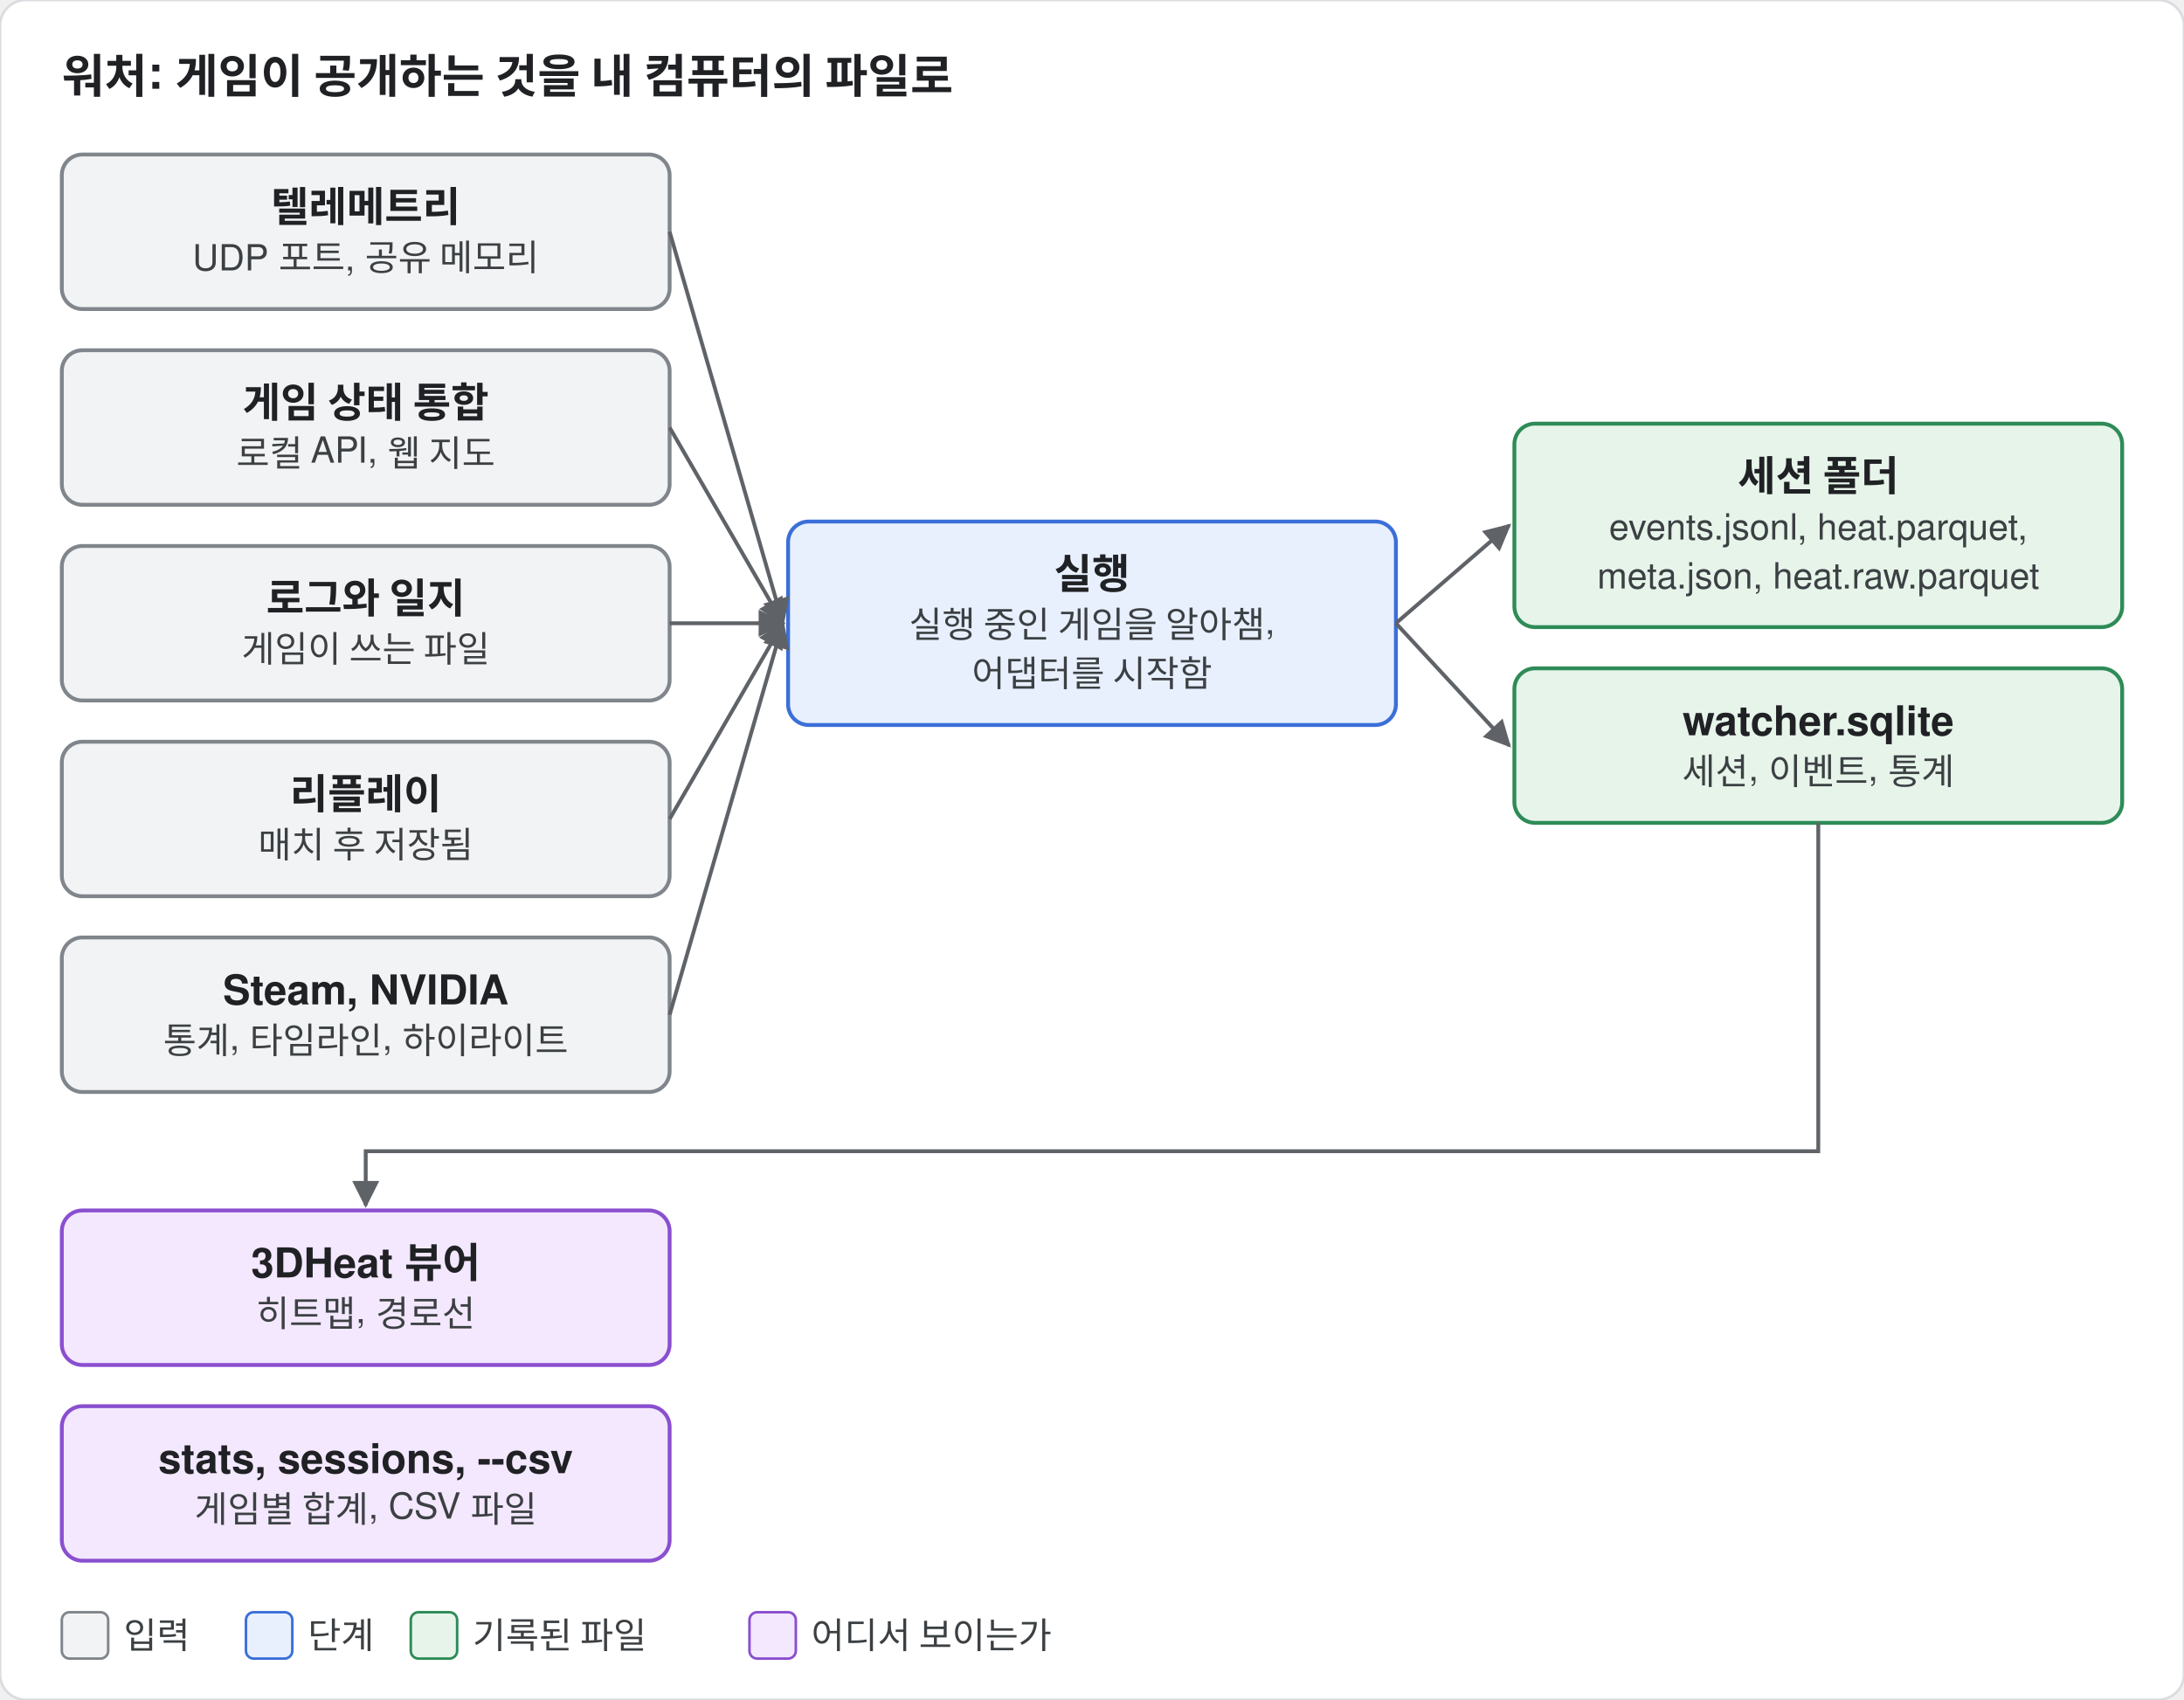
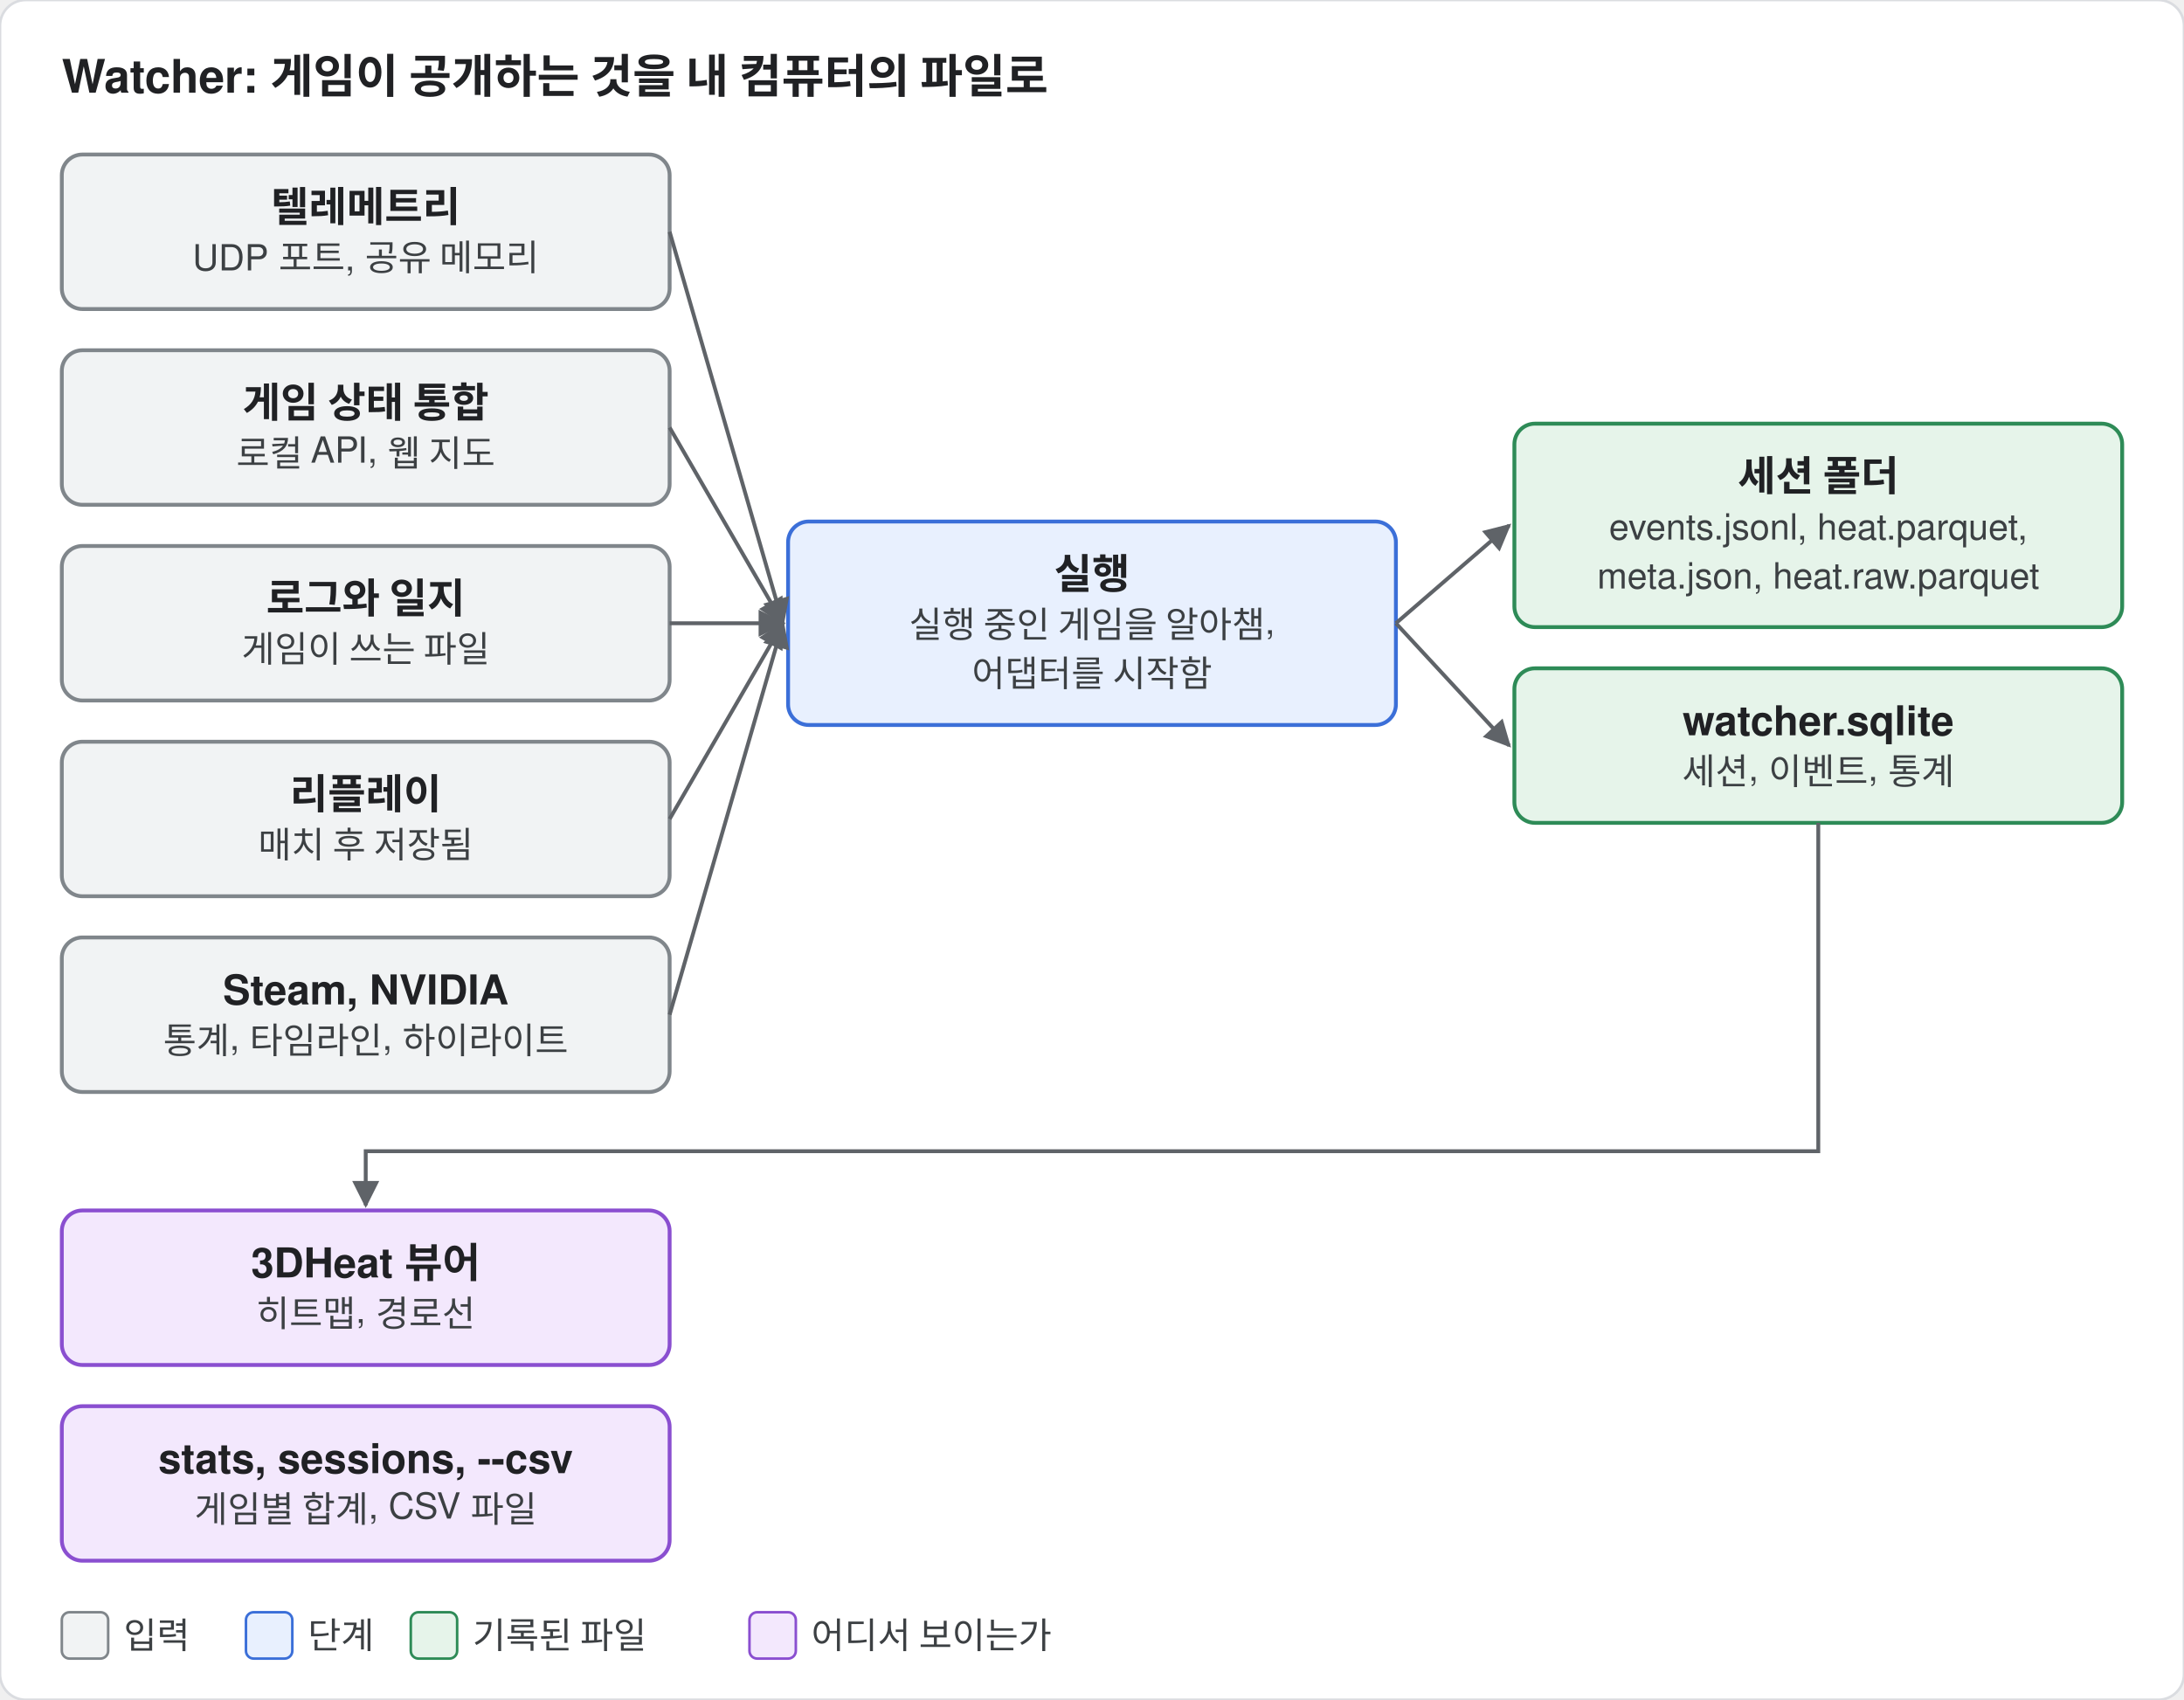
<svg xmlns="http://www.w3.org/2000/svg" width="848" height="660" viewBox="0 0 848 660" font-family="Segoe UI,Helvetica,Arial,sans-serif" role="img" aria-label="The watcher: what games publish, into files on your machine">
  <defs>
    <marker id="a" viewBox="0 0 10 10" refX="9" refY="5" markerWidth="7" markerHeight="7" orient="auto">
      <path d="M0,0 L10,5 L0,10 z" fill="#5f6368" />
    </marker>
  </defs>
  <rect width="848" height="660" rx="10" fill="#ffffff" stroke="#dadce0" />
-   <text x="24" y="36" font-size="18" font-weight="600" fill="#202124">워처: 게임이 공개하는 것을 내 컴퓨터의 파일로</text>
+   <text x="24" y="36" font-size="18" font-weight="600" fill="#202124">Watcher: 게임이 공개하는 것을 내 컴퓨터의 파일로</text>
  <rect x="24" y="60.0" width="236" height="60" rx="8" fill="#f1f3f4" stroke="#80868b" stroke-width="1.5" />
  <text x="142.0" y="86.0" text-anchor="middle" font-weight="600" font-size="16" fill="#202124">텔레메트리</text>
  <text x="142.0" y="105.0" text-anchor="middle" font-size="14" fill="#3c4043">UDP 포트, 공유 메모리</text>
  <rect x="24" y="136.0" width="236" height="60" rx="8" fill="#f1f3f4" stroke="#80868b" stroke-width="1.5" />
  <text x="142.0" y="162.0" text-anchor="middle" font-weight="600" font-size="16" fill="#202124">게임 상태 통합</text>
  <text x="142.0" y="181.0" text-anchor="middle" font-size="14" fill="#3c4043">로컬 API, 웹 지도</text>
  <rect x="24" y="212.0" width="236" height="60" rx="8" fill="#f1f3f4" stroke="#80868b" stroke-width="1.5" />
  <text x="142.0" y="238.0" text-anchor="middle" font-weight="600" font-size="16" fill="#202124">로그와 일지</text>
  <text x="142.0" y="257.0" text-anchor="middle" font-size="14" fill="#3c4043">게임이 쓰는 파일</text>
  <rect x="24" y="288.0" width="236" height="60" rx="8" fill="#f1f3f4" stroke="#80868b" stroke-width="1.5" />
  <text x="142.0" y="314.0" text-anchor="middle" font-weight="600" font-size="16" fill="#202124">리플레이</text>
  <text x="142.0" y="333.0" text-anchor="middle" font-size="14" fill="#3c4043">매치 후 저장됨</text>
  <rect x="24" y="364.0" width="236" height="60" rx="8" fill="#f1f3f4" stroke="#80868b" stroke-width="1.5" />
  <text x="142.0" y="390.0" text-anchor="middle" font-weight="600" font-size="16" fill="#202124">Steam, NVIDIA</text>
  <text x="142.0" y="409.0" text-anchor="middle" font-size="14" fill="#3c4043">통계, 타임라인, 하이라이트</text>
  <rect x="306" y="202.5" width="236" height="79" rx="8" fill="#e8f0fe" stroke="#3b6fd8" stroke-width="1.5" />
  <text x="424.0" y="228.5" text-anchor="middle" font-weight="600" font-size="16" fill="#202124">실행</text>
  <text x="424.0" y="247.5" text-anchor="middle" font-size="14" fill="#3c4043">실행 중인 게임을 알아챔,</text>
  <text x="424.0" y="266.5" text-anchor="middle" font-size="14" fill="#3c4043">어댑터를 시작함</text>
  <rect x="588" y="164.5" width="236" height="79" rx="8" fill="#e6f4ea" stroke="#2e8b57" stroke-width="1.5" />
  <text x="706.0" y="190.5" text-anchor="middle" font-weight="600" font-size="16" fill="#202124">세션 폴더</text>
  <text x="706.0" y="209.5" text-anchor="middle" font-size="14" fill="#3c4043">events.jsonl, heat.parquet,</text>
  <text x="706.0" y="228.5" text-anchor="middle" font-size="14" fill="#3c4043">meta.json, heat.raw.parquet</text>
  <rect x="588" y="259.5" width="236" height="60" rx="8" fill="#e6f4ea" stroke="#2e8b57" stroke-width="1.5" />
  <text x="706.0" y="285.5" text-anchor="middle" font-weight="600" font-size="16" fill="#202124">watcher.sqlite</text>
  <text x="706.0" y="304.5" text-anchor="middle" font-size="14" fill="#3c4043">세션, 이벤트, 통계</text>
  <line x1="260" y1="90.0" x2="304" y2="242.0" stroke="#5f6368" stroke-width="1.5" marker-end="url(#a)" />
  <line x1="260" y1="166.0" x2="304" y2="242.0" stroke="#5f6368" stroke-width="1.5" marker-end="url(#a)" />
  <line x1="260" y1="242.0" x2="304" y2="242.0" stroke="#5f6368" stroke-width="1.5" marker-end="url(#a)" />
  <line x1="260" y1="318.0" x2="304" y2="242.0" stroke="#5f6368" stroke-width="1.5" marker-end="url(#a)" />
  <line x1="260" y1="394.0" x2="304" y2="242.0" stroke="#5f6368" stroke-width="1.5" marker-end="url(#a)" />
  <line x1="542" y1="242.0" x2="586" y2="204.0" stroke="#5f6368" stroke-width="1.5" marker-end="url(#a)" />
  <line x1="542" y1="242.0" x2="586" y2="289.5" stroke="#5f6368" stroke-width="1.5" marker-end="url(#a)" />
  <path d="M706.0,319.5 V447.0 H142.0 V468.0" fill="none" stroke="#5f6368" stroke-width="1.5" marker-end="url(#a)" />
  <rect x="24" y="470.0" width="236" height="60" rx="8" fill="#f3e8fd" stroke="#8a4fd0" stroke-width="1.5" />
  <text x="142.0" y="496.0" text-anchor="middle" font-weight="600" font-size="16" fill="#202124">3DHeat 뷰어</text>
  <text x="142.0" y="515.0" text-anchor="middle" font-size="14" fill="#3c4043">히트맵, 경로선</text>
  <rect x="24" y="546.0" width="236" height="60" rx="8" fill="#f3e8fd" stroke="#8a4fd0" stroke-width="1.5" />
  <text x="142.0" y="572.0" text-anchor="middle" font-weight="600" font-size="16" fill="#202124">stats, sessions, --csv</text>
  <text x="142.0" y="591.0" text-anchor="middle" font-size="14" fill="#3c4043">게임별 합계, CSV 파일</text>
  <rect x="24" y="626" width="18" height="18" rx="3" fill="#f1f3f4" stroke="#80868b" />
  <text x="48" y="640" font-size="14" fill="#3c4043">입력</text>
  <rect x="95.5" y="626" width="18" height="18" rx="3" fill="#e8f0fe" stroke="#3b6fd8" />
  <text x="119.5" y="640" font-size="14" fill="#3c4043">단계</text>
  <rect x="159.5" y="626" width="18" height="18" rx="3" fill="#e6f4ea" stroke="#2e8b57" />
  <text x="183.5" y="640" font-size="14" fill="#3c4043">기록된 파일</text>
  <rect x="291.0" y="626" width="18" height="18" rx="3" fill="#f3e8fd" stroke="#8a4fd0" />
  <text x="315.0" y="640" font-size="14" fill="#3c4043">어디서 보이는가</text>
</svg>
